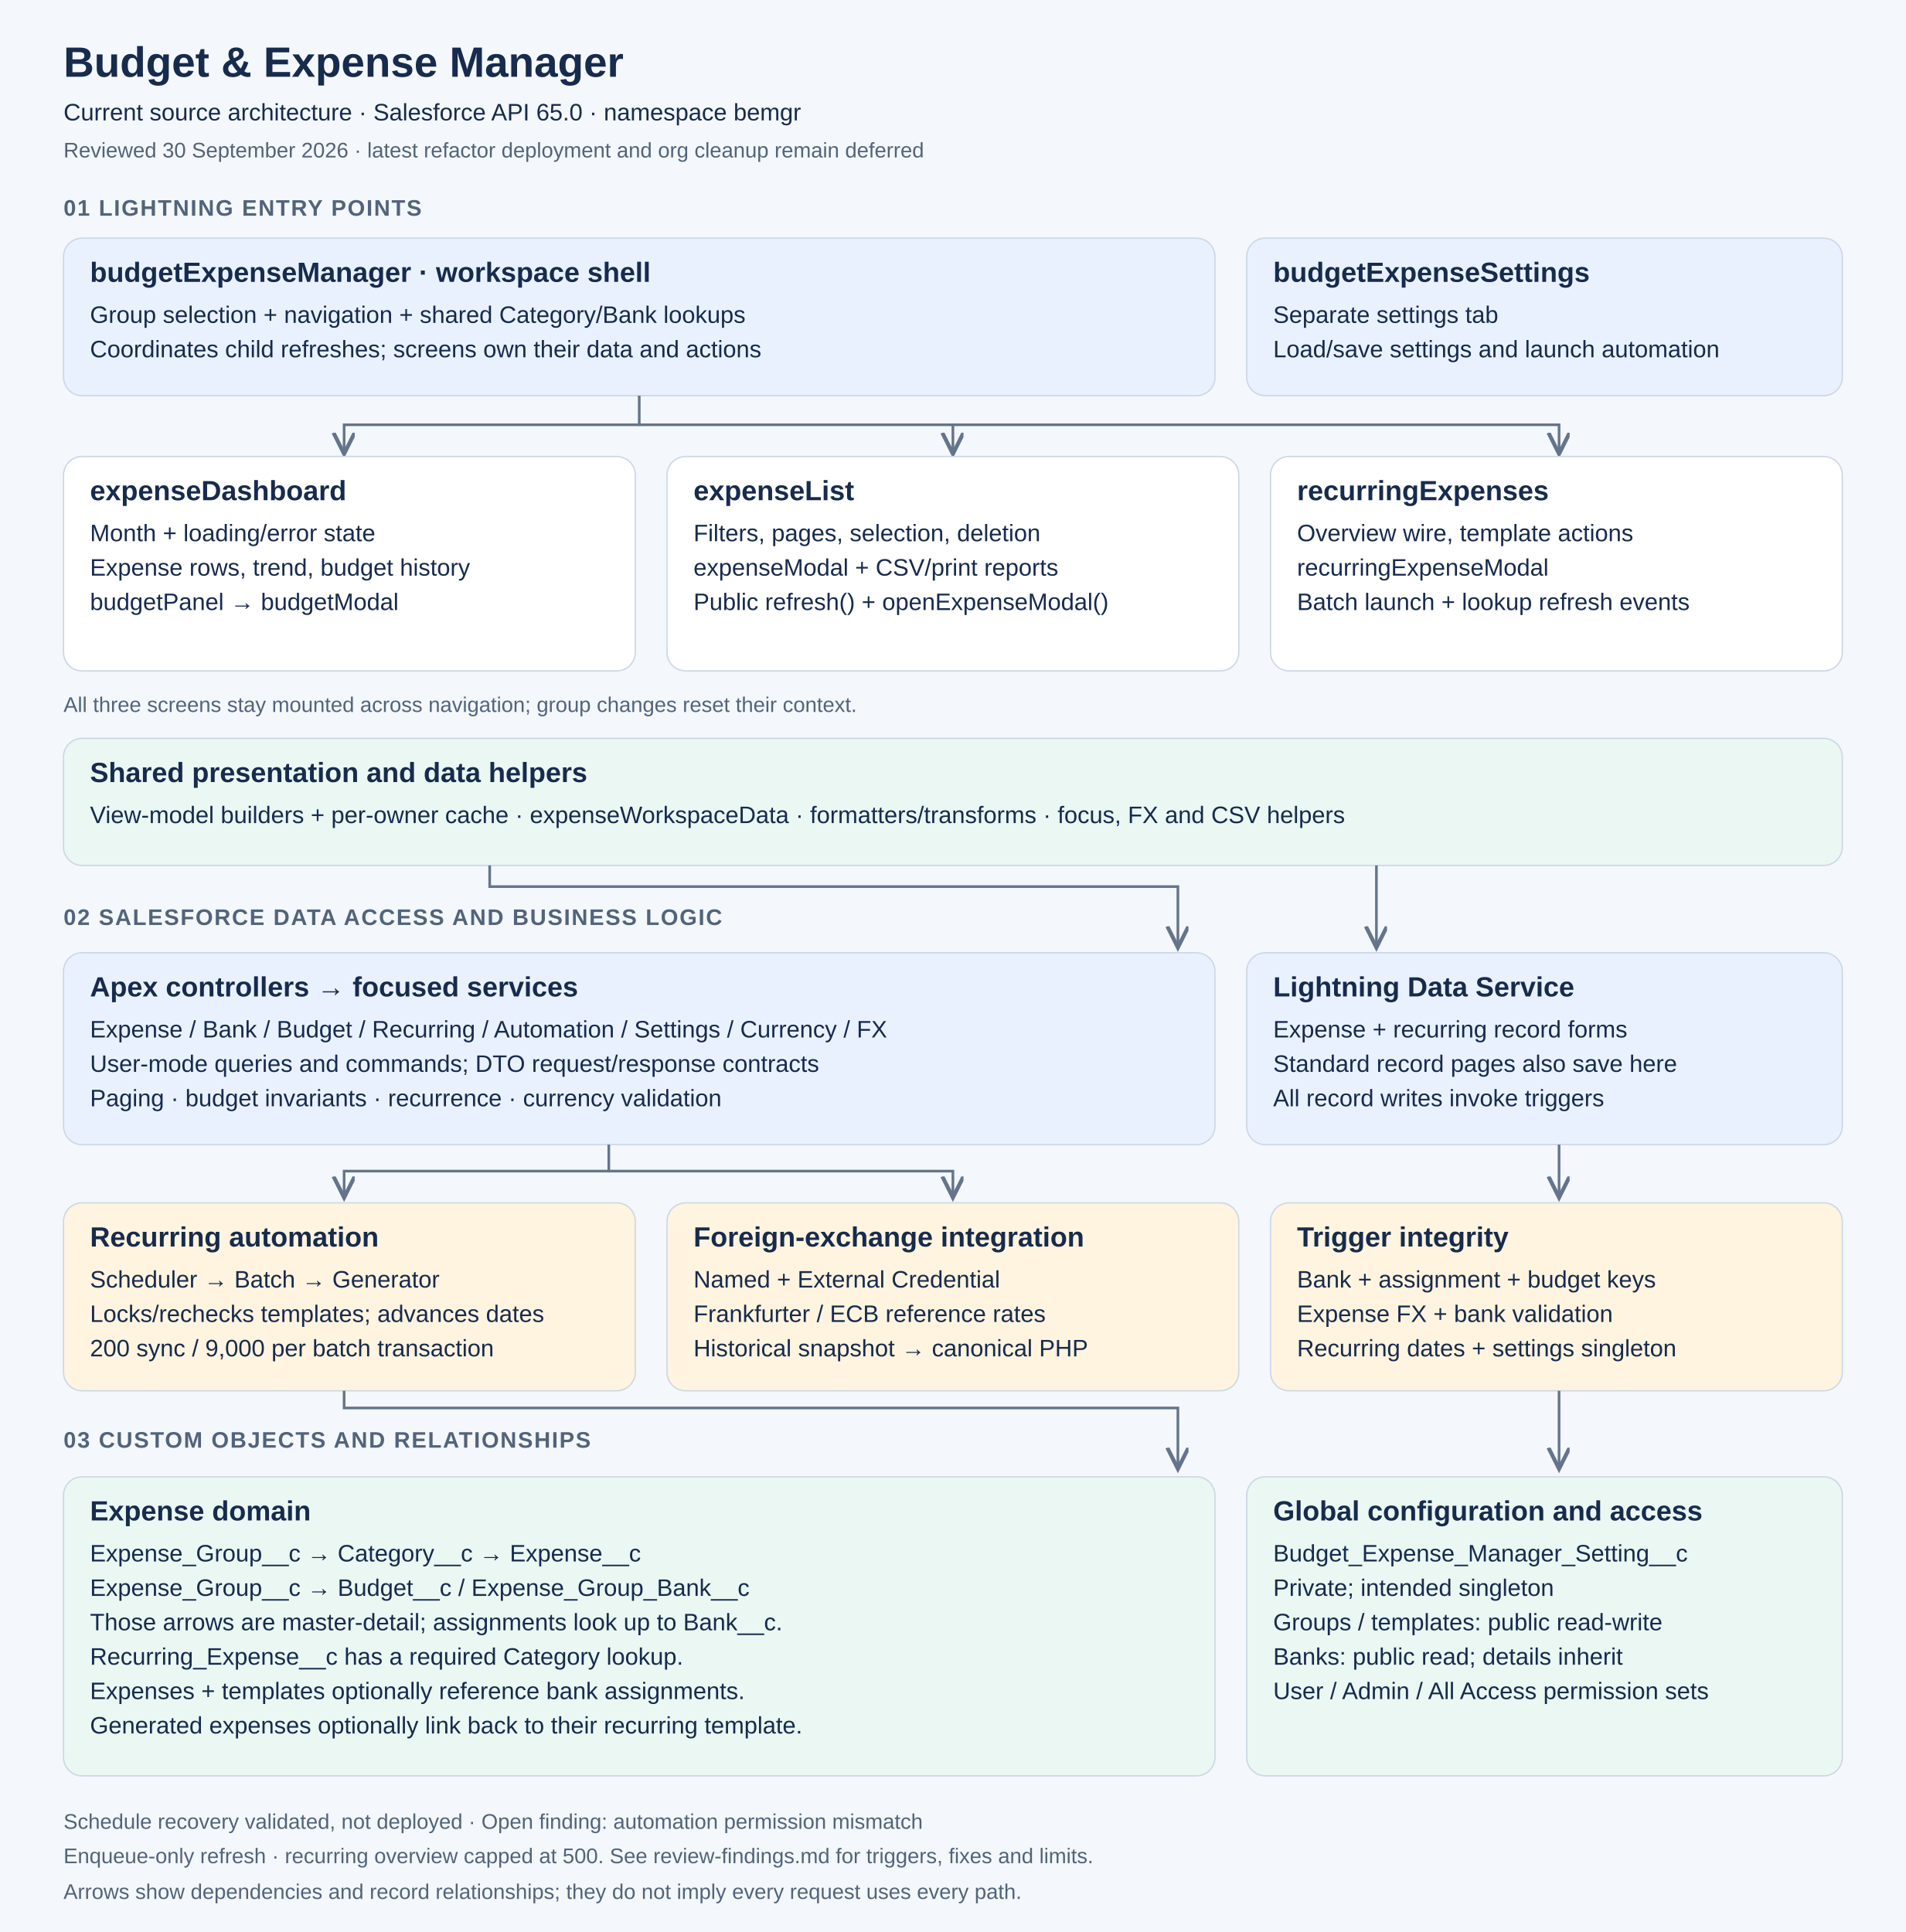
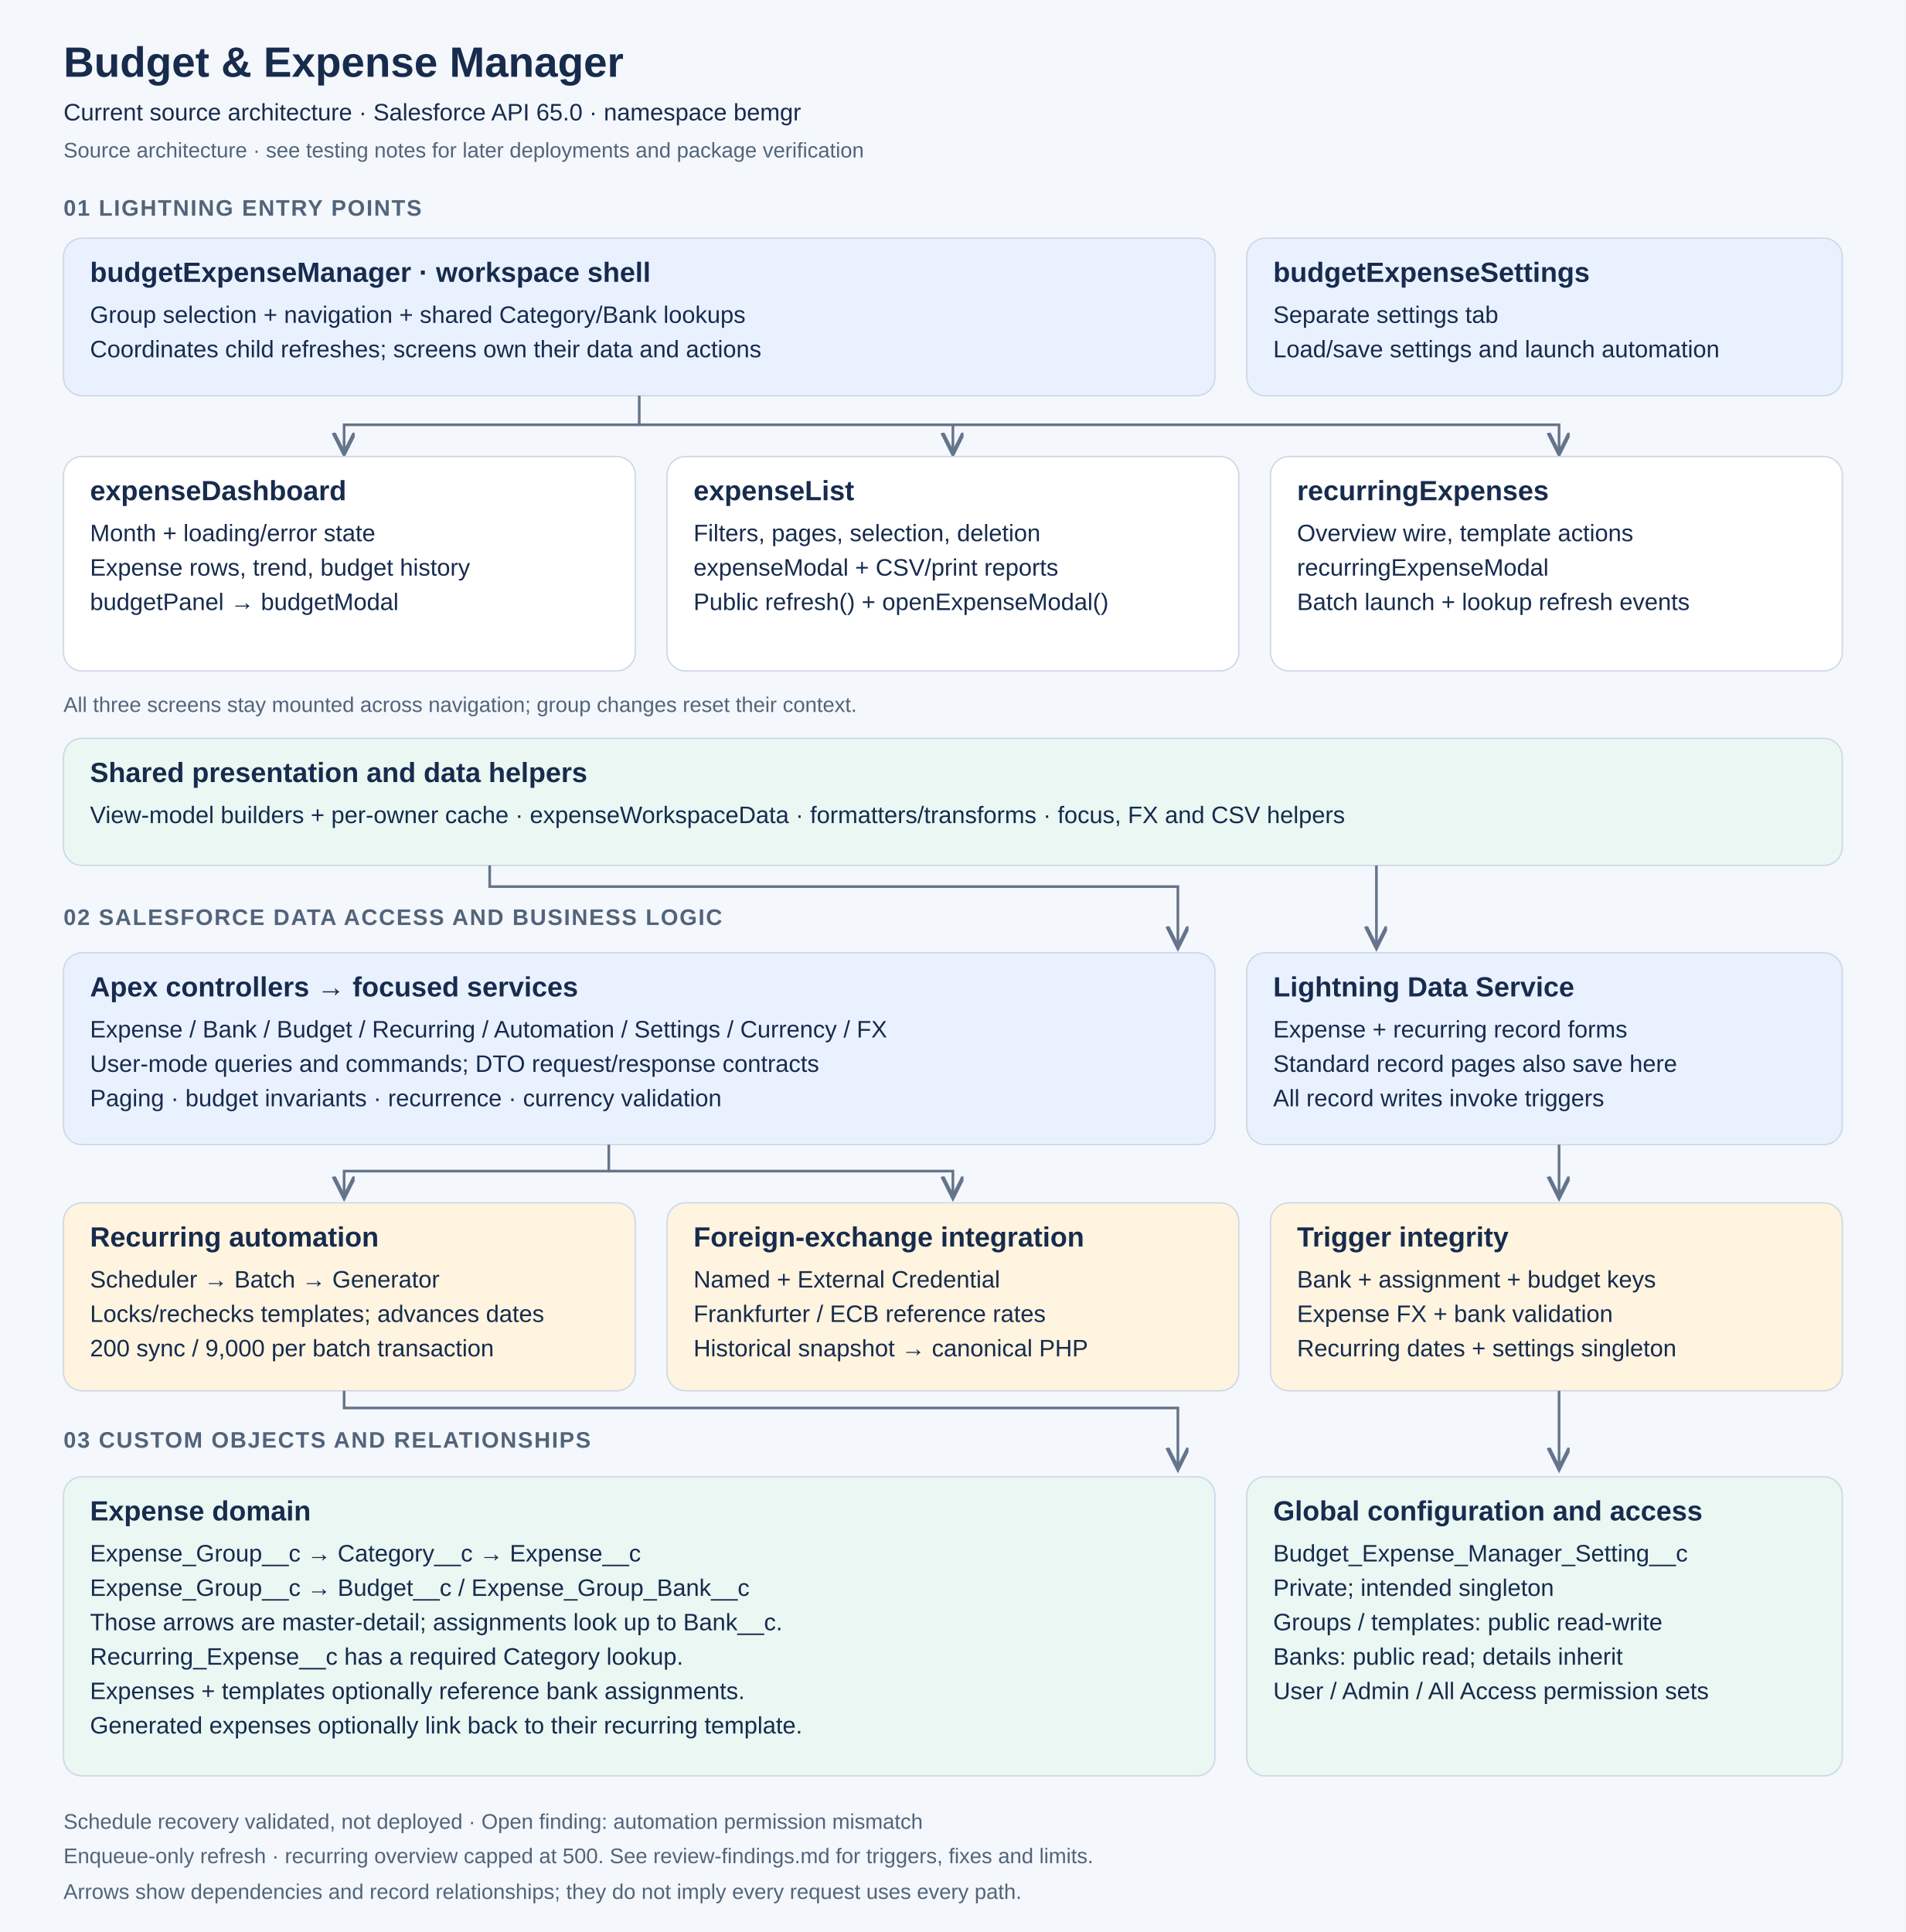
<svg xmlns="http://www.w3.org/2000/svg" width="1440" height="1460" viewBox="0 0 1440 1460" role="img" aria-labelledby="title desc">
  <defs>
    <marker id="arrow" markerWidth="10" markerHeight="10" refX="8" refY="4" orient="auto">
      <path d="M0,0 L8,4 L0,8" fill="none" stroke="#64748b" stroke-width="1.5" />
    </marker>
  </defs>
  <style>text{font-family:Segoe UI,Arial,sans-serif;fill:#172b4d}.title{font-size:32px;font-weight:700}.section{font-size:17px;font-weight:700;letter-spacing:1px;fill:#52647b}.head{font-size:21px;font-weight:650}.body{font-size:18px}.small{font-size:16px;fill:#52647b}.line{fill:none;stroke:#64748b;stroke-width:2;marker-end:url(#arrow)}</style>
  <rect width="1440" height="1460" fill="#f4f7fb" />
  <text x="48" y="58" class="title">Budget &amp; Expense Manager</text>
  <text x="48" y="91" class="body">Current source architecture · Salesforce API 65.0 · namespace bemgr</text>
-   <text x="48" y="119" class="small">Reviewed 30 September 2026 · latest refactor deployment and org cleanup remain deferred</text>
+   <text x="48" y="119" class="small">Source architecture · see testing notes for later deployments and package verification</text>
  <text x="48" y="163" class="section">01  LIGHTNING ENTRY POINTS</text>
  <rect x="48" y="180" width="870" height="119" rx="14" fill="#e9f1ff" stroke="#ccd7e5" />
  <text x="68" y="213" class="head">budgetExpenseManager · workspace shell</text>
  <text x="68" y="244" class="body">Group selection + navigation + shared Category/Bank lookups</text>
  <text x="68" y="270" class="body">Coordinates child refreshes; screens own their data and actions</text>
  <rect x="942" y="180" width="450" height="119" rx="14" fill="#e9f1ff" stroke="#ccd7e5" />
  <text x="962" y="213" class="head">budgetExpenseSettings</text>
  <text x="962" y="244" class="body">Separate settings tab</text>
  <text x="962" y="270" class="body">Load/save settings and launch automation</text>
  <path d="M483 299 V321 H260 V343" class="line" />
  <path d="M483 321 H720 V343" class="line" />
  <path d="M720 321 H1178 V343" class="line" />
  <rect x="48" y="345" width="432" height="162" rx="14" fill="#ffffff" stroke="#ccd7e5" />
  <text x="68" y="378" class="head">expenseDashboard</text>
  <text x="68" y="409" class="body">Month + loading/error state</text>
  <text x="68" y="435" class="body">Expense rows, trend, budget history</text>
  <text x="68" y="461" class="body">budgetPanel → budgetModal</text>
  <rect x="504" y="345" width="432" height="162" rx="14" fill="#ffffff" stroke="#ccd7e5" />
  <text x="524" y="378" class="head">expenseList</text>
  <text x="524" y="409" class="body">Filters, pages, selection, deletion</text>
  <text x="524" y="435" class="body">expenseModal + CSV/print reports</text>
  <text x="524" y="461" class="body">Public refresh() + openExpenseModal()</text>
  <rect x="960" y="345" width="432" height="162" rx="14" fill="#ffffff" stroke="#ccd7e5" />
  <text x="980" y="378" class="head">recurringExpenses</text>
  <text x="980" y="409" class="body">Overview wire, template actions</text>
  <text x="980" y="435" class="body">recurringExpenseModal</text>
  <text x="980" y="461" class="body">Batch launch + lookup refresh events</text>
  <text x="48" y="538" class="small">All three screens stay mounted across navigation; group changes reset their context.</text>
  <rect x="48" y="558" width="1344" height="96" rx="14" fill="#eaf7f3" stroke="#ccd7e5" />
  <text x="68" y="591" class="head">Shared presentation and data helpers</text>
  <text x="68" y="622" class="body">View-model builders + per-owner cache · expenseWorkspaceData · formatters/transforms · focus, FX and CSV helpers</text>
  <text x="48" y="699" class="section">02  SALESFORCE DATA ACCESS AND BUSINESS LOGIC</text>
  <path d="M370 654 V670 H890 V716" class="line" />
  <path d="M1040 654 V716" class="line" />
  <rect x="48" y="720" width="870" height="145" rx="14" fill="#e9f1ff" stroke="#ccd7e5" />
  <text x="68" y="753" class="head">Apex controllers → focused services</text>
  <text x="68" y="784" class="body">Expense / Bank / Budget / Recurring / Automation / Settings / Currency / FX</text>
  <text x="68" y="810" class="body">User-mode queries and commands; DTO request/response contracts</text>
  <text x="68" y="836" class="body">Paging · budget invariants · recurrence · currency validation</text>
  <rect x="942" y="720" width="450" height="145" rx="14" fill="#e9f1ff" stroke="#ccd7e5" />
  <text x="962" y="753" class="head">Lightning Data Service</text>
  <text x="962" y="784" class="body">Expense + recurring record forms</text>
  <text x="962" y="810" class="body">Standard record pages also save here</text>
  <text x="962" y="836" class="body">All record writes invoke triggers</text>
  <path d="M460 865 V885 H260 V905" class="line" />
  <path d="M460 885 H720 V905" class="line" />
  <path d="M1178 865 V905" class="line" />
  <rect x="48" y="909" width="432" height="142" rx="14" fill="#fff4df" stroke="#ccd7e5" />
  <text x="68" y="942" class="head">Recurring automation</text>
  <text x="68" y="973" class="body">Scheduler → Batch → Generator</text>
  <text x="68" y="999" class="body">Locks/rechecks templates; advances dates</text>
  <text x="68" y="1025" class="body">200 sync / 9,000 per batch transaction</text>
  <rect x="504" y="909" width="432" height="142" rx="14" fill="#fff4df" stroke="#ccd7e5" />
  <text x="524" y="942" class="head">Foreign-exchange integration</text>
  <text x="524" y="973" class="body">Named + External Credential</text>
  <text x="524" y="999" class="body">Frankfurter / ECB reference rates</text>
  <text x="524" y="1025" class="body">Historical snapshot → canonical PHP</text>
  <rect x="960" y="909" width="432" height="142" rx="14" fill="#fff4df" stroke="#ccd7e5" />
  <text x="980" y="942" class="head">Trigger integrity</text>
  <text x="980" y="973" class="body">Bank + assignment + budget keys</text>
  <text x="980" y="999" class="body">Expense FX + bank validation</text>
  <text x="980" y="1025" class="body">Recurring dates + settings singleton</text>
  <text x="48" y="1094" class="section">03  CUSTOM OBJECTS AND RELATIONSHIPS</text>
  <path d="M260 1051 V1064 H890 V1110" class="line" />
  <path d="M1178 1051 V1110" class="line" />
  <rect x="48" y="1116" width="870" height="226" rx="14" fill="#eaf7f3" stroke="#ccd7e5" />
  <text x="68" y="1149" class="head">Expense domain</text>
  <text x="68" y="1180" class="body">Expense_Group__c → Category__c → Expense__c</text>
  <text x="68" y="1206" class="body">Expense_Group__c → Budget__c / Expense_Group_Bank__c</text>
  <text x="68" y="1232" class="body">Those arrows are master-detail; assignments look up to Bank__c.</text>
  <text x="68" y="1258" class="body">Recurring_Expense__c has a required Category lookup.</text>
  <text x="68" y="1284" class="body">Expenses + templates optionally reference bank assignments.</text>
  <text x="68" y="1310" class="body">Generated expenses optionally link back to their recurring template.</text>
  <rect x="942" y="1116" width="450" height="226" rx="14" fill="#eaf7f3" stroke="#ccd7e5" />
  <text x="962" y="1149" class="head">Global configuration and access</text>
  <text x="962" y="1180" class="body">Budget_Expense_Manager_Setting__c</text>
  <text x="962" y="1206" class="body">Private; intended singleton</text>
  <text x="962" y="1232" class="body">Groups / templates: public read-write</text>
  <text x="962" y="1258" class="body">Banks: public read; details inherit</text>
  <text x="962" y="1284" class="body">User / Admin / All Access permission sets</text>
  <text x="48" y="1382" class="small">Schedule recovery validated, not deployed · Open finding: automation permission mismatch</text>
  <text x="48" y="1408" class="small">Enqueue-only refresh · recurring overview capped at 500. See review-findings.md for triggers, fixes and limits.</text>
  <text x="48" y="1435" class="small">Arrows show dependencies and record relationships; they do not imply every request uses every path.</text>
</svg>
